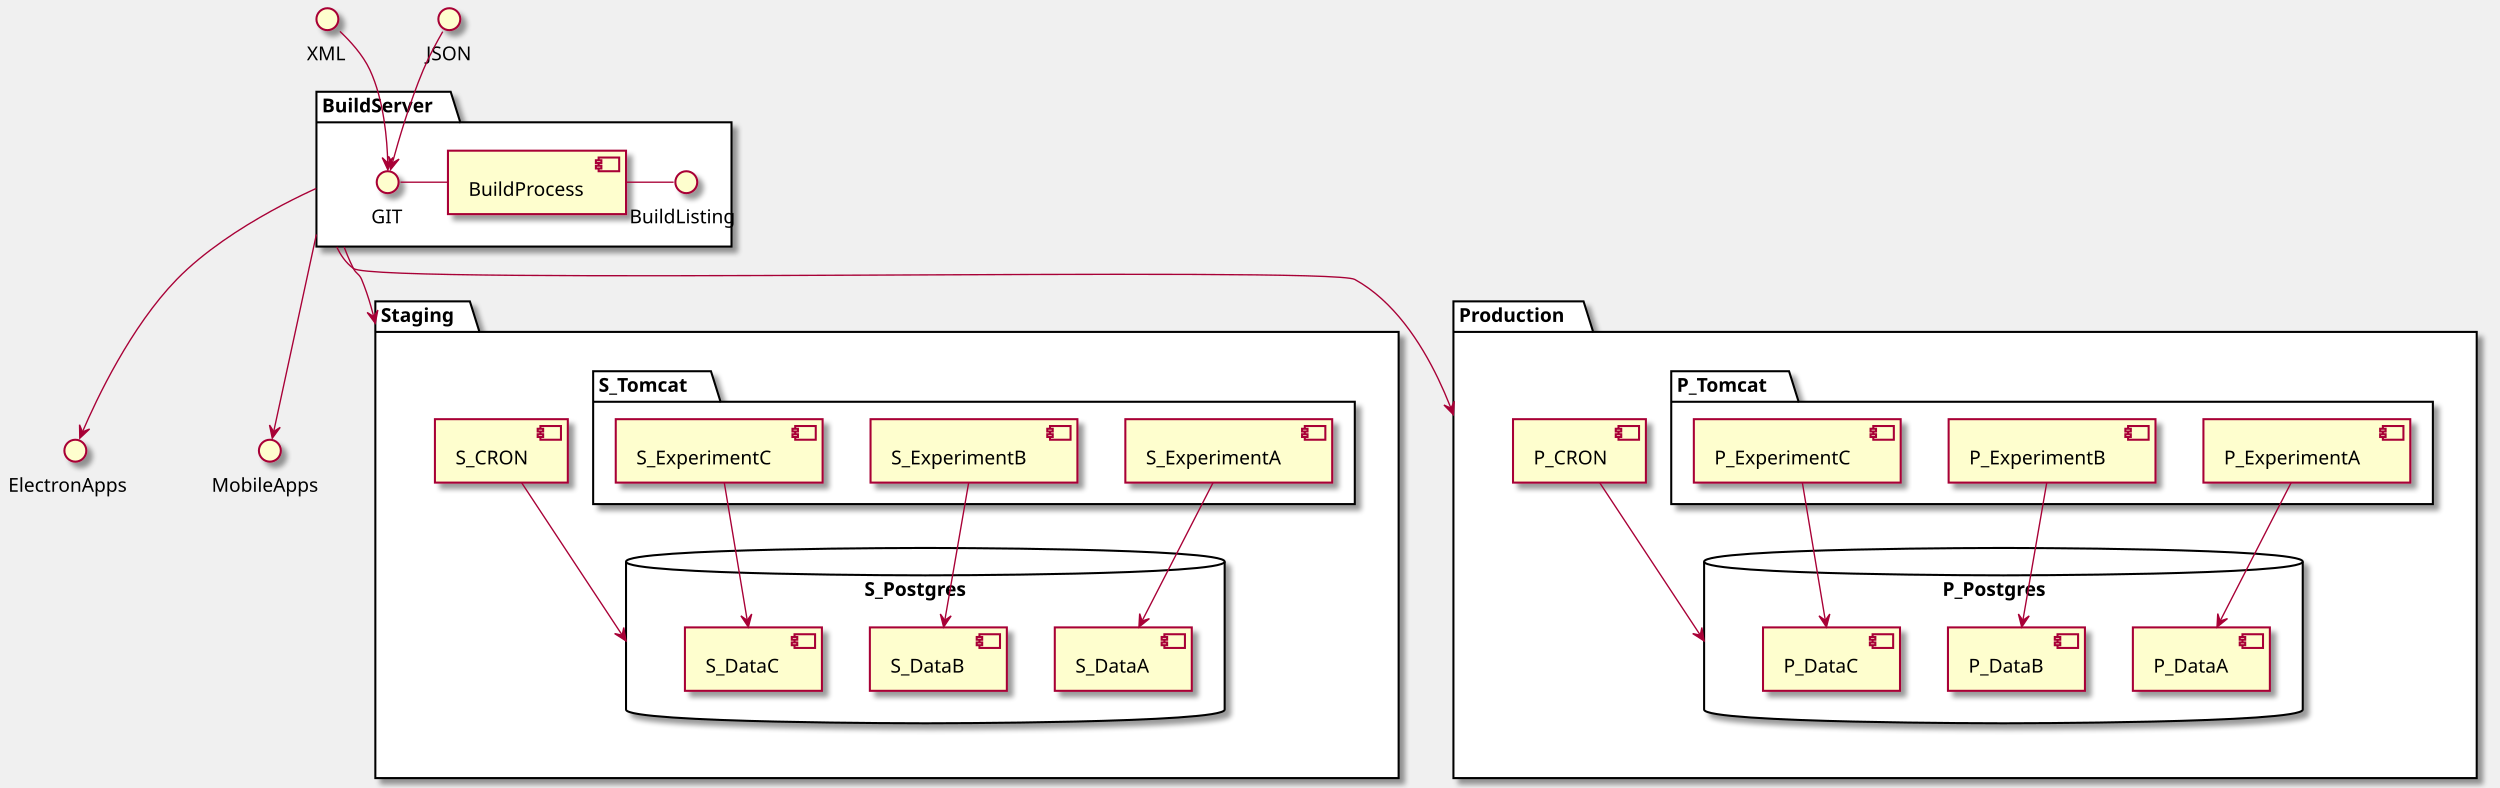
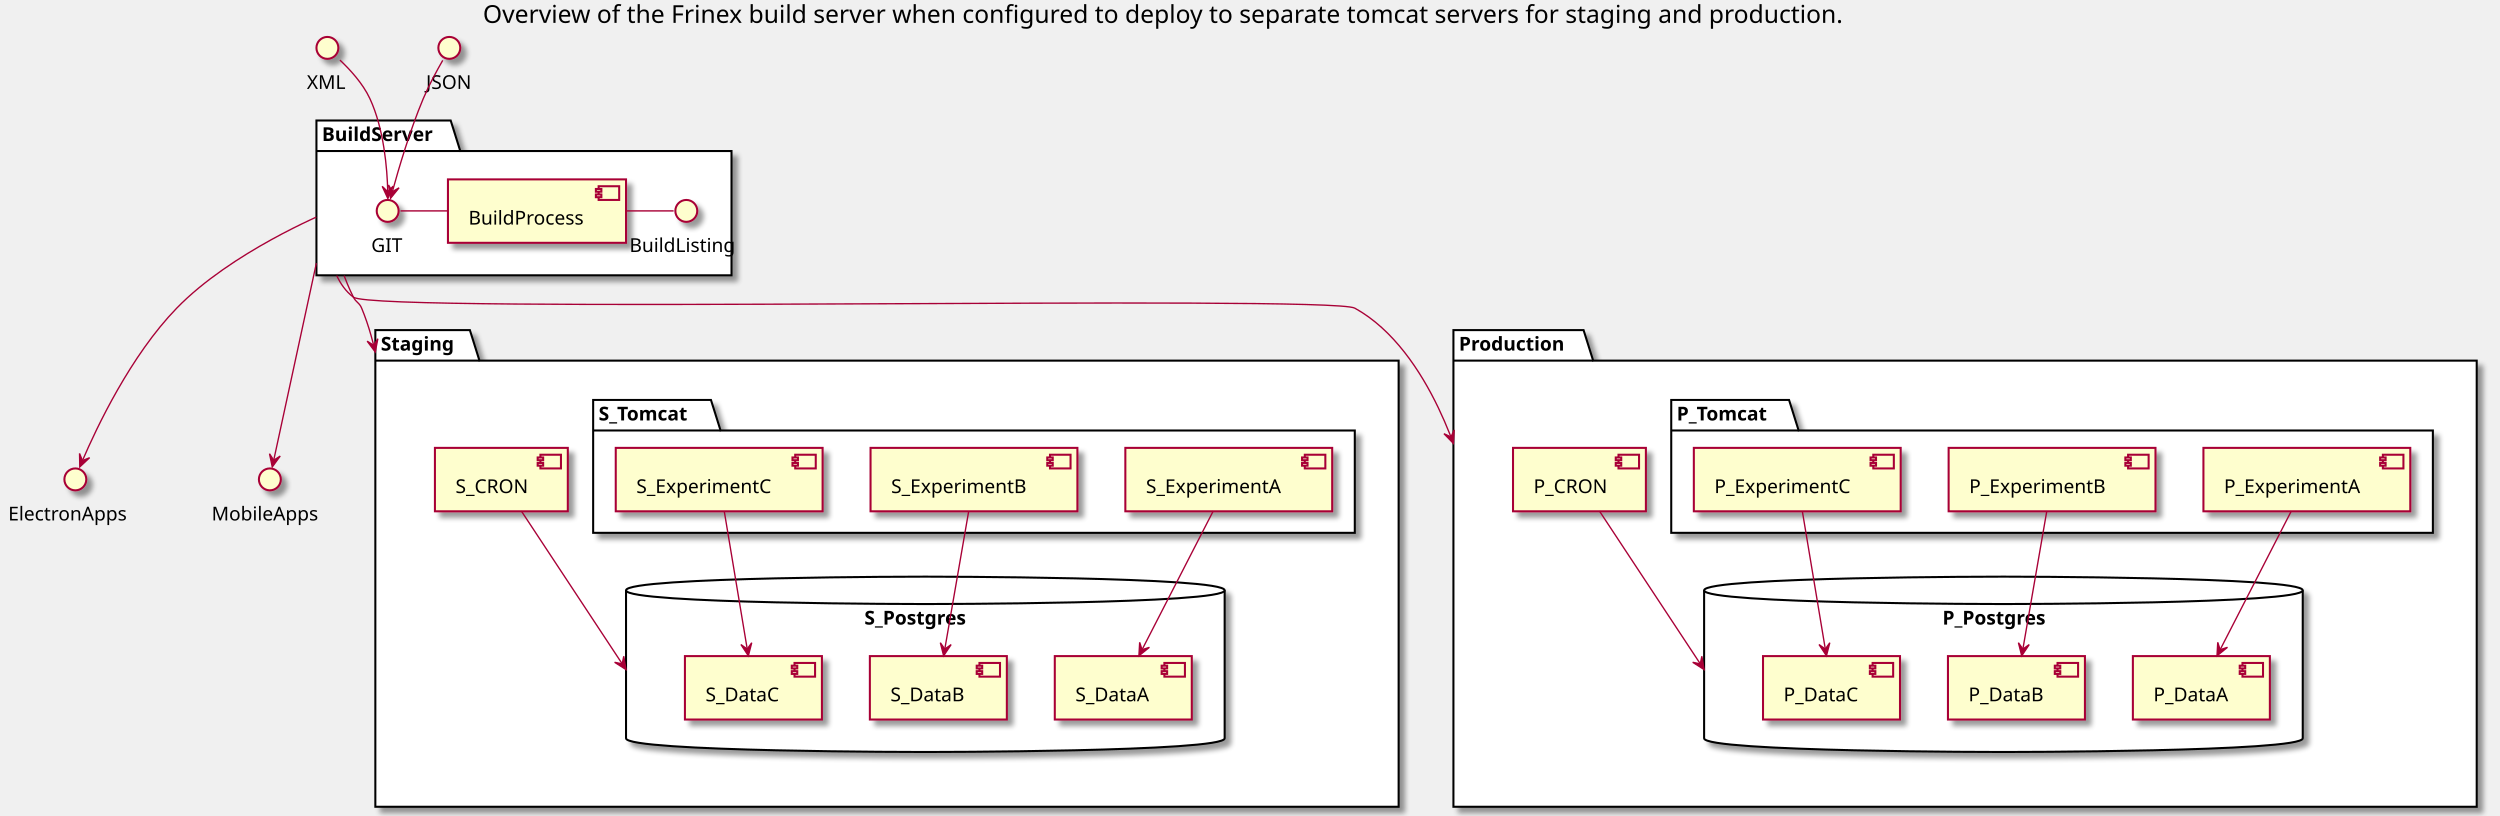
- <svg xmlns="http://www.w3.org/2000/svg" contentScriptType="application/ecmascript" contentStyleType="text/css" height="575px" preserveAspectRatio="none" style="width:1825px;height:575px;background:#FFFFFF;" version="1.1" viewBox="0 0 1825 575" width="1825px" zoomAndPan="magnify">
+ <svg xmlns="http://www.w3.org/2000/svg" contentScriptType="application/ecmascript" contentStyleType="text/css" height="595px" preserveAspectRatio="none" style="width:1825px;height:595px;background:#FFFFFF;" version="1.1" viewBox="0 0 1825 595" width="1825px" zoomAndPan="magnify">
  <defs>
-     <filter height="300%" id="f16t4vysoa2ytg" width="300%" x="-1" y="-1">
+     <filter height="300%" id="f1etr27y05gc26" width="300%" x="-1" y="-1">
      <feGaussianBlur result="blurOut" stdDeviation="2.0" />
      <feColorMatrix in="blurOut" result="blurOut2" type="matrix" values="0 0 0 0 0 0 0 0 0 0 0 0 0 0 0 0 0 0 .4 0" />
      <feOffset dx="4.0" dy="4.0" in="blurOut2" result="blurOut3" />
      <feBlend in="SourceGraphic" in2="blurOut3" mode="normal" />
    </filter>
  </defs>
  <g>
-     <polygon fill="#FFFFFF" filter="url(#f16t4vysoa2ytg)" points="231,67,329,67,336,89.297,534,89.297,534,180,231,180,231,67" style="stroke:#000000;stroke-width:1.5;" />
-     <line style="stroke:#000000;stroke-width:1.5;" x1="231" x2="336" y1="89.297" y2="89.297" />
-     <text fill="#000000" font-family="sans-serif" font-size="14" font-weight="bold" lengthAdjust="spacing" textLength="92" x="235" y="81.995">BuildServer</text>
-     <polygon fill="#FFFFFF" filter="url(#f16t4vysoa2ytg)" points="274,220,343,220,350,242.297,1021,242.297,1021,568,274,568,274,220" style="stroke:#000000;stroke-width:1.5;" />
-     <line style="stroke:#000000;stroke-width:1.5;" x1="274" x2="350" y1="242.297" y2="242.297" />
-     <text fill="#000000" font-family="sans-serif" font-size="14" font-weight="bold" lengthAdjust="spacing" textLength="63" x="278" y="234.995">Staging</text>
-     <path d="M457,410 C457,400 675.5,400 675.5,400 C675.5,400 894,400 894,410 L894,518 C894,528 675.5,528 675.5,528 C675.5,528 457,528 457,518 L457,410 " fill="#FFFFFF" filter="url(#f16t4vysoa2ytg)" style="stroke:#000000;stroke-width:1.5;" />
-     <path d="M457,410 C457,420 675.5,420 675.5,420 C675.5,420 894,420 894,410 " fill="none" style="stroke:#000000;stroke-width:1.5;" />
-     <text fill="#000000" font-family="sans-serif" font-size="14" font-weight="bold" lengthAdjust="spacing" textLength="89" x="631" y="434.995">S_Postgres</text>
-     <polygon fill="#FFFFFF" filter="url(#f16t4vysoa2ytg)" points="433,271,519,271,526,293.297,989,293.297,989,368,433,368,433,271" style="stroke:#000000;stroke-width:1.5;" />
-     <line style="stroke:#000000;stroke-width:1.5;" x1="433" x2="526" y1="293.297" y2="293.297" />
-     <text fill="#000000" font-family="sans-serif" font-size="14" font-weight="bold" lengthAdjust="spacing" textLength="80" x="437" y="285.995">S_Tomcat</text>
-     <polygon fill="#FFFFFF" filter="url(#f16t4vysoa2ytg)" points="1061,220,1156,220,1163,242.297,1808,242.297,1808,568,1061,568,1061,220" style="stroke:#000000;stroke-width:1.5;" />
-     <line style="stroke:#000000;stroke-width:1.5;" x1="1061" x2="1163" y1="242.297" y2="242.297" />
-     <text fill="#000000" font-family="sans-serif" font-size="14" font-weight="bold" lengthAdjust="spacing" textLength="89" x="1065" y="234.995">Production</text>
-     <path d="M1244,410 C1244,400 1462.5,400 1462.5,400 C1462.5,400 1681,400 1681,410 L1681,518 C1681,528 1462.5,528 1462.5,528 C1462.5,528 1244,528 1244,518 L1244,410 " fill="#FFFFFF" filter="url(#f16t4vysoa2ytg)" style="stroke:#000000;stroke-width:1.5;" />
-     <path d="M1244,410 C1244,420 1462.5,420 1462.5,420 C1462.5,420 1681,420 1681,410 " fill="none" style="stroke:#000000;stroke-width:1.5;" />
-     <text fill="#000000" font-family="sans-serif" font-size="14" font-weight="bold" lengthAdjust="spacing" textLength="89" x="1418" y="434.995">P_Postgres</text>
-     <polygon fill="#FFFFFF" filter="url(#f16t4vysoa2ytg)" points="1220,271,1306,271,1313,293.297,1776,293.297,1776,368,1220,368,1220,271" style="stroke:#000000;stroke-width:1.5;" />
-     <line style="stroke:#000000;stroke-width:1.5;" x1="1220" x2="1313" y1="293.297" y2="293.297" />
-     <text fill="#000000" font-family="sans-serif" font-size="14" font-weight="bold" lengthAdjust="spacing" textLength="80" x="1224" y="285.995">P_Tomcat</text>
-     <ellipse cx="283" cy="133" fill="#FEFECE" filter="url(#f16t4vysoa2ytg)" rx="8" ry="8" style="stroke:#A80036;stroke-width:1.5;" />
-     <text fill="#000000" font-family="sans-serif" font-size="14" lengthAdjust="spacing" textLength="24" x="271" y="162.995">GIT</text>
-     <rect fill="#FEFECE" filter="url(#f16t4vysoa2ytg)" height="46.297" style="stroke:#A80036;stroke-width:1.5;" width="130" x="327" y="110" />
-     <rect fill="#FEFECE" height="10" style="stroke:#A80036;stroke-width:1.5;" width="15" x="437" y="115" />
-     <rect fill="#FEFECE" height="2" style="stroke:#A80036;stroke-width:1.5;" width="4" x="435" y="117" />
-     <rect fill="#FEFECE" height="2" style="stroke:#A80036;stroke-width:1.5;" width="4" x="435" y="121" />
-     <text fill="#000000" font-family="sans-serif" font-size="14" lengthAdjust="spacing" textLength="90" x="342" y="142.995">BuildProcess</text>
-     <ellipse cx="501" cy="133" fill="#FEFECE" filter="url(#f16t4vysoa2ytg)" rx="8" ry="8" style="stroke:#A80036;stroke-width:1.5;" />
-     <text fill="#000000" font-family="sans-serif" font-size="14" lengthAdjust="spacing" textLength="83" x="459.5" y="162.995">BuildListing</text>
-     <rect fill="#FEFECE" filter="url(#f16t4vysoa2ytg)" height="46.297" style="stroke:#A80036;stroke-width:1.5;" width="97" x="317.5" y="306" />
-     <rect fill="#FEFECE" height="10" style="stroke:#A80036;stroke-width:1.5;" width="15" x="394.5" y="311" />
-     <rect fill="#FEFECE" height="2" style="stroke:#A80036;stroke-width:1.5;" width="4" x="392.5" y="313" />
-     <rect fill="#FEFECE" height="2" style="stroke:#A80036;stroke-width:1.5;" width="4" x="392.5" y="317" />
-     <text fill="#000000" font-family="sans-serif" font-size="14" lengthAdjust="spacing" textLength="57" x="332.5" y="338.995">S_CRON</text>
-     <rect fill="#FEFECE" filter="url(#f16t4vysoa2ytg)" height="46.297" style="stroke:#A80036;stroke-width:1.5;" width="100" x="770" y="458" />
-     <rect fill="#FEFECE" height="10" style="stroke:#A80036;stroke-width:1.5;" width="15" x="850" y="463" />
-     <rect fill="#FEFECE" height="2" style="stroke:#A80036;stroke-width:1.5;" width="4" x="848" y="465" />
-     <rect fill="#FEFECE" height="2" style="stroke:#A80036;stroke-width:1.5;" width="4" x="848" y="469" />
-     <text fill="#000000" font-family="sans-serif" font-size="14" lengthAdjust="spacing" textLength="60" x="785" y="490.995">S_DataA</text>
-     <rect fill="#FEFECE" filter="url(#f16t4vysoa2ytg)" height="46.297" style="stroke:#A80036;stroke-width:1.5;" width="100" x="635" y="458" />
-     <rect fill="#FEFECE" height="10" style="stroke:#A80036;stroke-width:1.5;" width="15" x="715" y="463" />
-     <rect fill="#FEFECE" height="2" style="stroke:#A80036;stroke-width:1.5;" width="4" x="713" y="465" />
-     <rect fill="#FEFECE" height="2" style="stroke:#A80036;stroke-width:1.5;" width="4" x="713" y="469" />
-     <text fill="#000000" font-family="sans-serif" font-size="14" lengthAdjust="spacing" textLength="60" x="650" y="490.995">S_DataB</text>
-     <rect fill="#FEFECE" filter="url(#f16t4vysoa2ytg)" height="46.297" style="stroke:#A80036;stroke-width:1.5;" width="100" x="500" y="458" />
-     <rect fill="#FEFECE" height="10" style="stroke:#A80036;stroke-width:1.5;" width="15" x="580" y="463" />
-     <rect fill="#FEFECE" height="2" style="stroke:#A80036;stroke-width:1.5;" width="4" x="578" y="465" />
-     <rect fill="#FEFECE" height="2" style="stroke:#A80036;stroke-width:1.5;" width="4" x="578" y="469" />
-     <text fill="#000000" font-family="sans-serif" font-size="14" lengthAdjust="spacing" textLength="60" x="515" y="490.995">S_DataC</text>
-     <rect fill="#FEFECE" filter="url(#f16t4vysoa2ytg)" height="46.297" style="stroke:#A80036;stroke-width:1.5;" width="151" x="821.5" y="306" />
-     <rect fill="#FEFECE" height="10" style="stroke:#A80036;stroke-width:1.5;" width="15" x="952.5" y="311" />
-     <rect fill="#FEFECE" height="2" style="stroke:#A80036;stroke-width:1.5;" width="4" x="950.5" y="313" />
-     <rect fill="#FEFECE" height="2" style="stroke:#A80036;stroke-width:1.5;" width="4" x="950.5" y="317" />
-     <text fill="#000000" font-family="sans-serif" font-size="14" lengthAdjust="spacing" textLength="111" x="836.5" y="338.995">S_ExperimentA</text>
-     <rect fill="#FEFECE" filter="url(#f16t4vysoa2ytg)" height="46.297" style="stroke:#A80036;stroke-width:1.5;" width="151" x="635.5" y="306" />
-     <rect fill="#FEFECE" height="10" style="stroke:#A80036;stroke-width:1.5;" width="15" x="766.5" y="311" />
-     <rect fill="#FEFECE" height="2" style="stroke:#A80036;stroke-width:1.5;" width="4" x="764.5" y="313" />
-     <rect fill="#FEFECE" height="2" style="stroke:#A80036;stroke-width:1.5;" width="4" x="764.5" y="317" />
-     <text fill="#000000" font-family="sans-serif" font-size="14" lengthAdjust="spacing" textLength="111" x="650.5" y="338.995">S_ExperimentB</text>
-     <rect fill="#FEFECE" filter="url(#f16t4vysoa2ytg)" height="46.297" style="stroke:#A80036;stroke-width:1.5;" width="151" x="449.5" y="306" />
-     <rect fill="#FEFECE" height="10" style="stroke:#A80036;stroke-width:1.5;" width="15" x="580.5" y="311" />
-     <rect fill="#FEFECE" height="2" style="stroke:#A80036;stroke-width:1.5;" width="4" x="578.5" y="313" />
-     <rect fill="#FEFECE" height="2" style="stroke:#A80036;stroke-width:1.5;" width="4" x="578.5" y="317" />
-     <text fill="#000000" font-family="sans-serif" font-size="14" lengthAdjust="spacing" textLength="111" x="464.5" y="338.995">S_ExperimentC</text>
-     <rect fill="#FEFECE" filter="url(#f16t4vysoa2ytg)" height="46.297" style="stroke:#A80036;stroke-width:1.5;" width="97" x="1104.5" y="306" />
-     <rect fill="#FEFECE" height="10" style="stroke:#A80036;stroke-width:1.5;" width="15" x="1181.5" y="311" />
-     <rect fill="#FEFECE" height="2" style="stroke:#A80036;stroke-width:1.5;" width="4" x="1179.5" y="313" />
-     <rect fill="#FEFECE" height="2" style="stroke:#A80036;stroke-width:1.5;" width="4" x="1179.5" y="317" />
-     <text fill="#000000" font-family="sans-serif" font-size="14" lengthAdjust="spacing" textLength="57" x="1119.5" y="338.995">P_CRON</text>
-     <rect fill="#FEFECE" filter="url(#f16t4vysoa2ytg)" height="46.297" style="stroke:#A80036;stroke-width:1.5;" width="100" x="1557" y="458" />
-     <rect fill="#FEFECE" height="10" style="stroke:#A80036;stroke-width:1.5;" width="15" x="1637" y="463" />
-     <rect fill="#FEFECE" height="2" style="stroke:#A80036;stroke-width:1.5;" width="4" x="1635" y="465" />
-     <rect fill="#FEFECE" height="2" style="stroke:#A80036;stroke-width:1.5;" width="4" x="1635" y="469" />
-     <text fill="#000000" font-family="sans-serif" font-size="14" lengthAdjust="spacing" textLength="60" x="1572" y="490.995">P_DataA</text>
-     <rect fill="#FEFECE" filter="url(#f16t4vysoa2ytg)" height="46.297" style="stroke:#A80036;stroke-width:1.5;" width="100" x="1422" y="458" />
-     <rect fill="#FEFECE" height="10" style="stroke:#A80036;stroke-width:1.5;" width="15" x="1502" y="463" />
-     <rect fill="#FEFECE" height="2" style="stroke:#A80036;stroke-width:1.5;" width="4" x="1500" y="465" />
-     <rect fill="#FEFECE" height="2" style="stroke:#A80036;stroke-width:1.5;" width="4" x="1500" y="469" />
-     <text fill="#000000" font-family="sans-serif" font-size="14" lengthAdjust="spacing" textLength="60" x="1437" y="490.995">P_DataB</text>
-     <rect fill="#FEFECE" filter="url(#f16t4vysoa2ytg)" height="46.297" style="stroke:#A80036;stroke-width:1.5;" width="100" x="1287" y="458" />
-     <rect fill="#FEFECE" height="10" style="stroke:#A80036;stroke-width:1.5;" width="15" x="1367" y="463" />
-     <rect fill="#FEFECE" height="2" style="stroke:#A80036;stroke-width:1.5;" width="4" x="1365" y="465" />
-     <rect fill="#FEFECE" height="2" style="stroke:#A80036;stroke-width:1.5;" width="4" x="1365" y="469" />
-     <text fill="#000000" font-family="sans-serif" font-size="14" lengthAdjust="spacing" textLength="60" x="1302" y="490.995">P_DataC</text>
-     <rect fill="#FEFECE" filter="url(#f16t4vysoa2ytg)" height="46.297" style="stroke:#A80036;stroke-width:1.5;" width="151" x="1608.5" y="306" />
-     <rect fill="#FEFECE" height="10" style="stroke:#A80036;stroke-width:1.5;" width="15" x="1739.5" y="311" />
-     <rect fill="#FEFECE" height="2" style="stroke:#A80036;stroke-width:1.5;" width="4" x="1737.5" y="313" />
-     <rect fill="#FEFECE" height="2" style="stroke:#A80036;stroke-width:1.5;" width="4" x="1737.5" y="317" />
-     <text fill="#000000" font-family="sans-serif" font-size="14" lengthAdjust="spacing" textLength="111" x="1623.5" y="338.995">P_ExperimentA</text>
-     <rect fill="#FEFECE" filter="url(#f16t4vysoa2ytg)" height="46.297" style="stroke:#A80036;stroke-width:1.5;" width="151" x="1422.5" y="306" />
-     <rect fill="#FEFECE" height="10" style="stroke:#A80036;stroke-width:1.5;" width="15" x="1553.5" y="311" />
-     <rect fill="#FEFECE" height="2" style="stroke:#A80036;stroke-width:1.5;" width="4" x="1551.5" y="313" />
-     <rect fill="#FEFECE" height="2" style="stroke:#A80036;stroke-width:1.5;" width="4" x="1551.5" y="317" />
-     <text fill="#000000" font-family="sans-serif" font-size="14" lengthAdjust="spacing" textLength="111" x="1437.5" y="338.995">P_ExperimentB</text>
-     <rect fill="#FEFECE" filter="url(#f16t4vysoa2ytg)" height="46.297" style="stroke:#A80036;stroke-width:1.5;" width="151" x="1236.5" y="306" />
-     <rect fill="#FEFECE" height="10" style="stroke:#A80036;stroke-width:1.5;" width="15" x="1367.5" y="311" />
-     <rect fill="#FEFECE" height="2" style="stroke:#A80036;stroke-width:1.5;" width="4" x="1365.5" y="313" />
-     <rect fill="#FEFECE" height="2" style="stroke:#A80036;stroke-width:1.5;" width="4" x="1365.5" y="317" />
-     <text fill="#000000" font-family="sans-serif" font-size="14" lengthAdjust="spacing" textLength="111" x="1251.5" y="338.995">P_ExperimentC</text>
-     <ellipse cx="239" cy="14" fill="#FEFECE" filter="url(#f16t4vysoa2ytg)" rx="8" ry="8" style="stroke:#A80036;stroke-width:1.5;" />
-     <text fill="#000000" font-family="sans-serif" font-size="14" lengthAdjust="spacing" textLength="30" x="224" y="43.995">XML</text>
-     <ellipse cx="328" cy="14" fill="#FEFECE" filter="url(#f16t4vysoa2ytg)" rx="8" ry="8" style="stroke:#A80036;stroke-width:1.5;" />
-     <text fill="#000000" font-family="sans-serif" font-size="14" lengthAdjust="spacing" textLength="34" x="311" y="43.995">JSON</text>
-     <ellipse cx="55" cy="329" fill="#FEFECE" filter="url(#f16t4vysoa2ytg)" rx="8" ry="8" style="stroke:#A80036;stroke-width:1.5;" />
-     <text fill="#000000" font-family="sans-serif" font-size="14" lengthAdjust="spacing" textLength="98" x="6" y="358.995">ElectronApps</text>
-     <ellipse cx="197" cy="329" fill="#FEFECE" filter="url(#f16t4vysoa2ytg)" rx="8" ry="8" style="stroke:#A80036;stroke-width:1.5;" />
-     <text fill="#000000" font-family="sans-serif" font-size="14" lengthAdjust="spacing" textLength="85" x="154.5" y="358.995">MobileApps</text>
-     <path d="M292.367,133 C303.783,133 315.2,133 326.616,133 " fill="none" id="GIT-BuildProcess" style="stroke:#A80036;stroke-width:1.0;" />
-     <path d="M457.145,133 C468.679,133 480.214,133 491.749,133 " fill="none" id="BuildProcess-BuildListing" style="stroke:#A80036;stroke-width:1.0;" />
-     <path d="M248.15,22.905 C255.298,29.628 264.856,39.93 270,51 C280.354,73.28 282.657,102.312 283.058,118.88 " fill="none" id="XML-to-GIT" style="stroke:#A80036;stroke-width:1.0;" />
-     <polygon fill="#A80036" points="283.13,123.993,287.001,114.937,283.059,118.993,279.002,115.051,283.13,123.993" style="stroke:#A80036;stroke-width:1.0;" />
-     <path d="M323.202,23.094 C319.082,30.263 313.164,41.098 309,51 C299.226,74.24 290.926,102.502 286.481,118.755 " fill="none" id="JSON-to-GIT" style="stroke:#A80036;stroke-width:1.0;" />
-     <polygon fill="#A80036" points="285.124,123.782,291.331,116.135,286.427,118.955,283.607,114.051,285.124,123.782" style="stroke:#A80036;stroke-width:1.0;" />
-     <path d="M885.638,352.133 C871.82,379.053 848.51,424.461 833.708,453.296 " fill="none" id="S_ExperimentA-to-S_DataA" style="stroke:#A80036;stroke-width:1.0;" />
-     <polygon fill="#A80036" points="831.408,457.776,839.076,451.595,833.691,453.327,831.958,447.942,831.408,457.776" style="stroke:#A80036;stroke-width:1.0;" />
-     <path d="M707.164,352.133 C702.536,378.831 694.756,423.715 689.753,452.581 " fill="none" id="S_ExperimentB-to-S_DataB" style="stroke:#A80036;stroke-width:1.0;" />
-     <polygon fill="#A80036" points="688.852,457.776,694.331,449.592,689.706,452.849,686.449,448.225,688.852,457.776" style="stroke:#A80036;stroke-width:1.0;" />
-     <path d="M528.689,352.133 C533.139,378.831 540.619,423.715 545.43,452.581 " fill="none" id="S_ExperimentC-to-S_DataC" style="stroke:#A80036;stroke-width:1.0;" />
-     <polygon fill="#A80036" points="546.296,457.776,548.76,448.24,545.473,452.844,540.869,449.557,546.296,457.776" style="stroke:#A80036;stroke-width:1.0;" />
-     <path d="M380.608,352.133 C394.162,372.67 414.817,403.966 432.301,430.456 C441.042,443.7 448.991,455.743 454.862,464.639 C455.596,465.751 456.297,466.814 456.964,467.824 " fill="none" id="S_CRON-to-S_Postgres" style="stroke:#A80036;stroke-width:1.0;" />
-     <polygon fill="#A80036" points="456.964,467.824,455.344,458.109,454.209,463.651,448.668,462.515,456.964,467.824" style="stroke:#A80036;stroke-width:1.0;" />
-     <path d="M1672.64,352.133 C1658.82,379.053 1635.51,424.461 1620.71,453.296 " fill="none" id="P_ExperimentA-to-P_DataA" style="stroke:#A80036;stroke-width:1.0;" />
-     <polygon fill="#A80036" points="1618.41,457.776,1626.073,451.589,1620.689,453.326,1618.953,447.942,1618.41,457.776" style="stroke:#A80036;stroke-width:1.0;" />
-     <path d="M1494.16,352.133 C1489.54,378.831 1481.76,423.715 1476.75,452.581 " fill="none" id="P_ExperimentB-to-P_DataB" style="stroke:#A80036;stroke-width:1.0;" />
-     <polygon fill="#A80036" points="1475.85,457.776,1481.328,449.591,1476.704,452.849,1473.446,448.225,1475.85,457.776" style="stroke:#A80036;stroke-width:1.0;" />
-     <path d="M1315.69,352.133 C1320.14,378.831 1327.62,423.715 1332.43,452.581 " fill="none" id="P_ExperimentC-to-P_DataC" style="stroke:#A80036;stroke-width:1.0;" />
-     <polygon fill="#A80036" points="1333.3,457.776,1335.763,448.24,1332.477,452.844,1327.872,449.558,1333.3,457.776" style="stroke:#A80036;stroke-width:1.0;" />
-     <path d="M1167.61,352.133 C1181.165,372.67 1201.82,403.966 1219.303,430.456 C1228.044,443.7 1235.992,455.743 1241.863,464.639 C1242.597,465.751 1243.298,466.814 1243.965,467.824 " fill="none" id="P_CRON-to-P_Postgres" style="stroke:#A80036;stroke-width:1.0;" />
-     <polygon fill="#A80036" points="1243.965,467.824,1242.345,458.109,1241.21,463.651,1235.668,462.515,1243.965,467.824" style="stroke:#A80036;stroke-width:1.0;" />
-     <path d="M230.862,137.55 C230.673,137.636 230.48,137.723 230.284,137.812 C229.893,137.989 229.491,138.173 229.077,138.363 C228.25,138.742 227.379,139.144 226.467,139.57 C219.165,142.975 209.215,147.86 198.088,153.996 C175.834,166.268 148.876,183.545 129,204 C95.4,238.578 70.52,291.185 60.221,315.218 " fill="none" id="BuildServer-to-ElectronApps" style="stroke:#A80036;stroke-width:1.0;" />
-     <polygon fill="#A80036" points="58.247,319.896,65.432,313.16,60.191,315.289,58.062,310.049,58.247,319.896" style="stroke:#A80036;stroke-width:1.0;" />
-     <path d="M230.955,171.159 C230.846,171.664 230.736,172.173 230.625,172.685 C230.403,173.709 230.179,174.747 229.951,175.797 C229.496,177.899 229.03,180.052 228.554,182.25 C226.65,191.044 224.59,200.56 222.466,210.371 C213.97,249.616 204.451,293.584 199.827,314.943 " fill="none" id="BuildServer-to-MobileApps" style="stroke:#A80036;stroke-width:1.0;" />
-     <polygon fill="#A80036" points="198.751,319.911,204.566,311.962,199.81,315.024,196.747,310.268,198.751,319.911" style="stroke:#A80036;stroke-width:1.0;" />
-     <path d="M251.224,180.277 C251.264,180.383 251.303,180.489 251.342,180.595 C251.421,180.807 251.5,181.019 251.58,181.231 C252.216,182.926 252.878,184.614 253.566,186.284 C254.941,189.623 256.418,192.889 258,196 C260.015,199.962 262.295,199.896 264,204 C266.629,210.328 268.884,216.976 270.817,223.769 C271.783,227.166 272.669,230.599 273.481,234.047 C273.582,234.478 273.683,234.909 273.782,235.34 C273.831,235.556 273.881,235.772 273.93,235.988 " fill="none" id="BuildServer-to-Staging" style="stroke:#A80036;stroke-width:1.0;" />
-     <polygon fill="#A80036" points="273.93,235.988,275.837,226.325,272.822,231.112,268.035,228.097,273.93,235.988" style="stroke:#A80036;stroke-width:1.0;" />
-     <path d="M245.837,180.245 C245.928,180.443 246.021,180.641 246.114,180.838 C246.301,181.232 246.493,181.623 246.689,182.011 C247.082,182.788 247.493,183.554 247.925,184.307 C248.787,185.812 249.728,187.264 250.755,188.648 C252.809,191.416 255.205,193.91 258,196 C274.261,208.163 971.222,194.186 989,204 C1017.26,219.6 1037.082,249.882 1049.926,276.615 C1053.137,283.299 1055.912,289.76 1058.273,295.715 C1058.864,297.203 1059.428,298.66 1059.967,300.081 C1060.237,300.791 1060.5,301.493 1060.757,302.185 C1060.821,302.358 1060.885,302.53 1060.948,302.702 " fill="none" id="BuildServer-to-Production" style="stroke:#A80036;stroke-width:1.0;" />
-     <polygon fill="#A80036" points="1060.948,302.702,1061.583,292.873,1059.216,298.011,1054.078,295.644,1060.948,302.702" style="stroke:#A80036;stroke-width:1.0;" />
+     <text fill="#000000" font-family="sans-serif" font-size="18" lengthAdjust="spacing" textLength="1107" x="352.5" y="16.708">Overview of the Frinex build server when configured to deploy to separate tomcat servers for staging and production.</text>
+     <polygon fill="#FFFFFF" filter="url(#f1etr27y05gc26)" points="231,87.953,329,87.953,336,110.25,534,110.25,534,200.953,231,200.953,231,87.953" style="stroke:#000000;stroke-width:1.5;" />
+     <line style="stroke:#000000;stroke-width:1.5;" x1="231" x2="336" y1="110.25" y2="110.25" />
+     <text fill="#000000" font-family="sans-serif" font-size="14" font-weight="bold" lengthAdjust="spacing" textLength="92" x="235" y="102.948">BuildServer</text>
+     <polygon fill="#FFFFFF" filter="url(#f1etr27y05gc26)" points="274,240.953,343,240.953,350,263.25,1021,263.25,1021,588.953,274,588.953,274,240.953" style="stroke:#000000;stroke-width:1.5;" />
+     <line style="stroke:#000000;stroke-width:1.5;" x1="274" x2="350" y1="263.25" y2="263.25" />
+     <text fill="#000000" font-family="sans-serif" font-size="14" font-weight="bold" lengthAdjust="spacing" textLength="63" x="278" y="255.948">Staging</text>
+     <path d="M457,430.953 C457,420.953 675.5,420.953 675.5,420.953 C675.5,420.953 894,420.953 894,430.953 L894,538.953 C894,548.953 675.5,548.953 675.5,548.953 C675.5,548.953 457,548.953 457,538.953 L457,430.953 " fill="#FFFFFF" filter="url(#f1etr27y05gc26)" style="stroke:#000000;stroke-width:1.5;" />
+     <path d="M457,430.953 C457,440.953 675.5,440.953 675.5,440.953 C675.5,440.953 894,440.953 894,430.953 " fill="none" style="stroke:#000000;stroke-width:1.5;" />
+     <text fill="#000000" font-family="sans-serif" font-size="14" font-weight="bold" lengthAdjust="spacing" textLength="89" x="631" y="455.948">S_Postgres</text>
+     <polygon fill="#FFFFFF" filter="url(#f1etr27y05gc26)" points="433,291.953,519,291.953,526,314.25,989,314.25,989,388.953,433,388.953,433,291.953" style="stroke:#000000;stroke-width:1.5;" />
+     <line style="stroke:#000000;stroke-width:1.5;" x1="433" x2="526" y1="314.25" y2="314.25" />
+     <text fill="#000000" font-family="sans-serif" font-size="14" font-weight="bold" lengthAdjust="spacing" textLength="80" x="437" y="306.948">S_Tomcat</text>
+     <polygon fill="#FFFFFF" filter="url(#f1etr27y05gc26)" points="1061,240.953,1156,240.953,1163,263.25,1808,263.25,1808,588.953,1061,588.953,1061,240.953" style="stroke:#000000;stroke-width:1.5;" />
+     <line style="stroke:#000000;stroke-width:1.5;" x1="1061" x2="1163" y1="263.25" y2="263.25" />
+     <text fill="#000000" font-family="sans-serif" font-size="14" font-weight="bold" lengthAdjust="spacing" textLength="89" x="1065" y="255.948">Production</text>
+     <path d="M1244,430.953 C1244,420.953 1462.5,420.953 1462.5,420.953 C1462.5,420.953 1681,420.953 1681,430.953 L1681,538.953 C1681,548.953 1462.5,548.953 1462.5,548.953 C1462.5,548.953 1244,548.953 1244,538.953 L1244,430.953 " fill="#FFFFFF" filter="url(#f1etr27y05gc26)" style="stroke:#000000;stroke-width:1.5;" />
+     <path d="M1244,430.953 C1244,440.953 1462.5,440.953 1462.5,440.953 C1462.5,440.953 1681,440.953 1681,430.953 " fill="none" style="stroke:#000000;stroke-width:1.5;" />
+     <text fill="#000000" font-family="sans-serif" font-size="14" font-weight="bold" lengthAdjust="spacing" textLength="89" x="1418" y="455.948">P_Postgres</text>
+     <polygon fill="#FFFFFF" filter="url(#f1etr27y05gc26)" points="1220,291.953,1306,291.953,1313,314.25,1776,314.25,1776,388.953,1220,388.953,1220,291.953" style="stroke:#000000;stroke-width:1.5;" />
+     <line style="stroke:#000000;stroke-width:1.5;" x1="1220" x2="1313" y1="314.25" y2="314.25" />
+     <text fill="#000000" font-family="sans-serif" font-size="14" font-weight="bold" lengthAdjust="spacing" textLength="80" x="1224" y="306.948">P_Tomcat</text>
+     <ellipse cx="283" cy="153.953" fill="#FEFECE" filter="url(#f1etr27y05gc26)" rx="8" ry="8" style="stroke:#A80036;stroke-width:1.5;" />
+     <text fill="#000000" font-family="sans-serif" font-size="14" lengthAdjust="spacing" textLength="24" x="271" y="183.948">GIT</text>
+     <rect fill="#FEFECE" filter="url(#f1etr27y05gc26)" height="46.297" style="stroke:#A80036;stroke-width:1.5;" width="130" x="327" y="130.953" />
+     <rect fill="#FEFECE" height="10" style="stroke:#A80036;stroke-width:1.5;" width="15" x="437" y="135.953" />
+     <rect fill="#FEFECE" height="2" style="stroke:#A80036;stroke-width:1.5;" width="4" x="435" y="137.953" />
+     <rect fill="#FEFECE" height="2" style="stroke:#A80036;stroke-width:1.5;" width="4" x="435" y="141.953" />
+     <text fill="#000000" font-family="sans-serif" font-size="14" lengthAdjust="spacing" textLength="90" x="342" y="163.948">BuildProcess</text>
+     <ellipse cx="501" cy="153.953" fill="#FEFECE" filter="url(#f1etr27y05gc26)" rx="8" ry="8" style="stroke:#A80036;stroke-width:1.5;" />
+     <text fill="#000000" font-family="sans-serif" font-size="14" lengthAdjust="spacing" textLength="83" x="459.5" y="183.948">BuildListing</text>
+     <rect fill="#FEFECE" filter="url(#f1etr27y05gc26)" height="46.297" style="stroke:#A80036;stroke-width:1.5;" width="97" x="317.5" y="326.953" />
+     <rect fill="#FEFECE" height="10" style="stroke:#A80036;stroke-width:1.5;" width="15" x="394.5" y="331.953" />
+     <rect fill="#FEFECE" height="2" style="stroke:#A80036;stroke-width:1.5;" width="4" x="392.5" y="333.953" />
+     <rect fill="#FEFECE" height="2" style="stroke:#A80036;stroke-width:1.5;" width="4" x="392.5" y="337.953" />
+     <text fill="#000000" font-family="sans-serif" font-size="14" lengthAdjust="spacing" textLength="57" x="332.5" y="359.948">S_CRON</text>
+     <rect fill="#FEFECE" filter="url(#f1etr27y05gc26)" height="46.297" style="stroke:#A80036;stroke-width:1.5;" width="100" x="770" y="478.953" />
+     <rect fill="#FEFECE" height="10" style="stroke:#A80036;stroke-width:1.5;" width="15" x="850" y="483.953" />
+     <rect fill="#FEFECE" height="2" style="stroke:#A80036;stroke-width:1.5;" width="4" x="848" y="485.953" />
+     <rect fill="#FEFECE" height="2" style="stroke:#A80036;stroke-width:1.5;" width="4" x="848" y="489.953" />
+     <text fill="#000000" font-family="sans-serif" font-size="14" lengthAdjust="spacing" textLength="60" x="785" y="511.948">S_DataA</text>
+     <rect fill="#FEFECE" filter="url(#f1etr27y05gc26)" height="46.297" style="stroke:#A80036;stroke-width:1.5;" width="100" x="635" y="478.953" />
+     <rect fill="#FEFECE" height="10" style="stroke:#A80036;stroke-width:1.5;" width="15" x="715" y="483.953" />
+     <rect fill="#FEFECE" height="2" style="stroke:#A80036;stroke-width:1.5;" width="4" x="713" y="485.953" />
+     <rect fill="#FEFECE" height="2" style="stroke:#A80036;stroke-width:1.5;" width="4" x="713" y="489.953" />
+     <text fill="#000000" font-family="sans-serif" font-size="14" lengthAdjust="spacing" textLength="60" x="650" y="511.948">S_DataB</text>
+     <rect fill="#FEFECE" filter="url(#f1etr27y05gc26)" height="46.297" style="stroke:#A80036;stroke-width:1.5;" width="100" x="500" y="478.953" />
+     <rect fill="#FEFECE" height="10" style="stroke:#A80036;stroke-width:1.5;" width="15" x="580" y="483.953" />
+     <rect fill="#FEFECE" height="2" style="stroke:#A80036;stroke-width:1.5;" width="4" x="578" y="485.953" />
+     <rect fill="#FEFECE" height="2" style="stroke:#A80036;stroke-width:1.5;" width="4" x="578" y="489.953" />
+     <text fill="#000000" font-family="sans-serif" font-size="14" lengthAdjust="spacing" textLength="60" x="515" y="511.948">S_DataC</text>
+     <rect fill="#FEFECE" filter="url(#f1etr27y05gc26)" height="46.297" style="stroke:#A80036;stroke-width:1.5;" width="151" x="821.5" y="326.953" />
+     <rect fill="#FEFECE" height="10" style="stroke:#A80036;stroke-width:1.5;" width="15" x="952.5" y="331.953" />
+     <rect fill="#FEFECE" height="2" style="stroke:#A80036;stroke-width:1.5;" width="4" x="950.5" y="333.953" />
+     <rect fill="#FEFECE" height="2" style="stroke:#A80036;stroke-width:1.5;" width="4" x="950.5" y="337.953" />
+     <text fill="#000000" font-family="sans-serif" font-size="14" lengthAdjust="spacing" textLength="111" x="836.5" y="359.948">S_ExperimentA</text>
+     <rect fill="#FEFECE" filter="url(#f1etr27y05gc26)" height="46.297" style="stroke:#A80036;stroke-width:1.5;" width="151" x="635.5" y="326.953" />
+     <rect fill="#FEFECE" height="10" style="stroke:#A80036;stroke-width:1.5;" width="15" x="766.5" y="331.953" />
+     <rect fill="#FEFECE" height="2" style="stroke:#A80036;stroke-width:1.5;" width="4" x="764.5" y="333.953" />
+     <rect fill="#FEFECE" height="2" style="stroke:#A80036;stroke-width:1.5;" width="4" x="764.5" y="337.953" />
+     <text fill="#000000" font-family="sans-serif" font-size="14" lengthAdjust="spacing" textLength="111" x="650.5" y="359.948">S_ExperimentB</text>
+     <rect fill="#FEFECE" filter="url(#f1etr27y05gc26)" height="46.297" style="stroke:#A80036;stroke-width:1.5;" width="151" x="449.5" y="326.953" />
+     <rect fill="#FEFECE" height="10" style="stroke:#A80036;stroke-width:1.5;" width="15" x="580.5" y="331.953" />
+     <rect fill="#FEFECE" height="2" style="stroke:#A80036;stroke-width:1.5;" width="4" x="578.5" y="333.953" />
+     <rect fill="#FEFECE" height="2" style="stroke:#A80036;stroke-width:1.5;" width="4" x="578.5" y="337.953" />
+     <text fill="#000000" font-family="sans-serif" font-size="14" lengthAdjust="spacing" textLength="111" x="464.5" y="359.948">S_ExperimentC</text>
+     <rect fill="#FEFECE" filter="url(#f1etr27y05gc26)" height="46.297" style="stroke:#A80036;stroke-width:1.5;" width="97" x="1104.5" y="326.953" />
+     <rect fill="#FEFECE" height="10" style="stroke:#A80036;stroke-width:1.5;" width="15" x="1181.5" y="331.953" />
+     <rect fill="#FEFECE" height="2" style="stroke:#A80036;stroke-width:1.5;" width="4" x="1179.5" y="333.953" />
+     <rect fill="#FEFECE" height="2" style="stroke:#A80036;stroke-width:1.5;" width="4" x="1179.5" y="337.953" />
+     <text fill="#000000" font-family="sans-serif" font-size="14" lengthAdjust="spacing" textLength="57" x="1119.5" y="359.948">P_CRON</text>
+     <rect fill="#FEFECE" filter="url(#f1etr27y05gc26)" height="46.297" style="stroke:#A80036;stroke-width:1.5;" width="100" x="1557" y="478.953" />
+     <rect fill="#FEFECE" height="10" style="stroke:#A80036;stroke-width:1.5;" width="15" x="1637" y="483.953" />
+     <rect fill="#FEFECE" height="2" style="stroke:#A80036;stroke-width:1.5;" width="4" x="1635" y="485.953" />
+     <rect fill="#FEFECE" height="2" style="stroke:#A80036;stroke-width:1.5;" width="4" x="1635" y="489.953" />
+     <text fill="#000000" font-family="sans-serif" font-size="14" lengthAdjust="spacing" textLength="60" x="1572" y="511.948">P_DataA</text>
+     <rect fill="#FEFECE" filter="url(#f1etr27y05gc26)" height="46.297" style="stroke:#A80036;stroke-width:1.5;" width="100" x="1422" y="478.953" />
+     <rect fill="#FEFECE" height="10" style="stroke:#A80036;stroke-width:1.5;" width="15" x="1502" y="483.953" />
+     <rect fill="#FEFECE" height="2" style="stroke:#A80036;stroke-width:1.5;" width="4" x="1500" y="485.953" />
+     <rect fill="#FEFECE" height="2" style="stroke:#A80036;stroke-width:1.5;" width="4" x="1500" y="489.953" />
+     <text fill="#000000" font-family="sans-serif" font-size="14" lengthAdjust="spacing" textLength="60" x="1437" y="511.948">P_DataB</text>
+     <rect fill="#FEFECE" filter="url(#f1etr27y05gc26)" height="46.297" style="stroke:#A80036;stroke-width:1.5;" width="100" x="1287" y="478.953" />
+     <rect fill="#FEFECE" height="10" style="stroke:#A80036;stroke-width:1.5;" width="15" x="1367" y="483.953" />
+     <rect fill="#FEFECE" height="2" style="stroke:#A80036;stroke-width:1.5;" width="4" x="1365" y="485.953" />
+     <rect fill="#FEFECE" height="2" style="stroke:#A80036;stroke-width:1.5;" width="4" x="1365" y="489.953" />
+     <text fill="#000000" font-family="sans-serif" font-size="14" lengthAdjust="spacing" textLength="60" x="1302" y="511.948">P_DataC</text>
+     <rect fill="#FEFECE" filter="url(#f1etr27y05gc26)" height="46.297" style="stroke:#A80036;stroke-width:1.5;" width="151" x="1608.5" y="326.953" />
+     <rect fill="#FEFECE" height="10" style="stroke:#A80036;stroke-width:1.5;" width="15" x="1739.5" y="331.953" />
+     <rect fill="#FEFECE" height="2" style="stroke:#A80036;stroke-width:1.5;" width="4" x="1737.5" y="333.953" />
+     <rect fill="#FEFECE" height="2" style="stroke:#A80036;stroke-width:1.5;" width="4" x="1737.5" y="337.953" />
+     <text fill="#000000" font-family="sans-serif" font-size="14" lengthAdjust="spacing" textLength="111" x="1623.5" y="359.948">P_ExperimentA</text>
+     <rect fill="#FEFECE" filter="url(#f1etr27y05gc26)" height="46.297" style="stroke:#A80036;stroke-width:1.5;" width="151" x="1422.5" y="326.953" />
+     <rect fill="#FEFECE" height="10" style="stroke:#A80036;stroke-width:1.5;" width="15" x="1553.5" y="331.953" />
+     <rect fill="#FEFECE" height="2" style="stroke:#A80036;stroke-width:1.5;" width="4" x="1551.5" y="333.953" />
+     <rect fill="#FEFECE" height="2" style="stroke:#A80036;stroke-width:1.5;" width="4" x="1551.5" y="337.953" />
+     <text fill="#000000" font-family="sans-serif" font-size="14" lengthAdjust="spacing" textLength="111" x="1437.5" y="359.948">P_ExperimentB</text>
+     <rect fill="#FEFECE" filter="url(#f1etr27y05gc26)" height="46.297" style="stroke:#A80036;stroke-width:1.5;" width="151" x="1236.5" y="326.953" />
+     <rect fill="#FEFECE" height="10" style="stroke:#A80036;stroke-width:1.5;" width="15" x="1367.5" y="331.953" />
+     <rect fill="#FEFECE" height="2" style="stroke:#A80036;stroke-width:1.5;" width="4" x="1365.5" y="333.953" />
+     <rect fill="#FEFECE" height="2" style="stroke:#A80036;stroke-width:1.5;" width="4" x="1365.5" y="337.953" />
+     <text fill="#000000" font-family="sans-serif" font-size="14" lengthAdjust="spacing" textLength="111" x="1251.5" y="359.948">P_ExperimentC</text>
+     <ellipse cx="239" cy="34.953" fill="#FEFECE" filter="url(#f1etr27y05gc26)" rx="8" ry="8" style="stroke:#A80036;stroke-width:1.5;" />
+     <text fill="#000000" font-family="sans-serif" font-size="14" lengthAdjust="spacing" textLength="30" x="224" y="64.948">XML</text>
+     <ellipse cx="328" cy="34.953" fill="#FEFECE" filter="url(#f1etr27y05gc26)" rx="8" ry="8" style="stroke:#A80036;stroke-width:1.5;" />
+     <text fill="#000000" font-family="sans-serif" font-size="14" lengthAdjust="spacing" textLength="34" x="311" y="64.948">JSON</text>
+     <ellipse cx="55" cy="349.953" fill="#FEFECE" filter="url(#f1etr27y05gc26)" rx="8" ry="8" style="stroke:#A80036;stroke-width:1.5;" />
+     <text fill="#000000" font-family="sans-serif" font-size="14" lengthAdjust="spacing" textLength="98" x="6" y="379.948">ElectronApps</text>
+     <ellipse cx="197" cy="349.953" fill="#FEFECE" filter="url(#f1etr27y05gc26)" rx="8" ry="8" style="stroke:#A80036;stroke-width:1.5;" />
+     <text fill="#000000" font-family="sans-serif" font-size="14" lengthAdjust="spacing" textLength="85" x="154.5" y="379.948">MobileApps</text>
+     <path d="M292.367,153.953 C303.783,153.953 315.2,153.953 326.616,153.953 " fill="none" id="GIT-BuildProcess" style="stroke:#A80036;stroke-width:1.0;" />
+     <path d="M457.145,153.953 C468.679,153.953 480.214,153.953 491.749,153.953 " fill="none" id="BuildProcess-BuildListing" style="stroke:#A80036;stroke-width:1.0;" />
+     <path d="M248.15,43.858 C255.298,50.581 264.856,60.883 270,71.953 C280.354,94.233 282.657,123.265 283.058,139.833 " fill="none" id="XML-to-GIT" style="stroke:#A80036;stroke-width:1.0;" />
+     <polygon fill="#A80036" points="283.13,144.946,287.001,135.89,283.059,139.947,279.002,136.004,283.13,144.946" style="stroke:#A80036;stroke-width:1.0;" />
+     <path d="M323.202,44.047 C319.082,51.216 313.164,62.051 309,71.953 C299.226,95.193 290.926,123.455 286.481,139.708 " fill="none" id="JSON-to-GIT" style="stroke:#A80036;stroke-width:1.0;" />
+     <polygon fill="#A80036" points="285.124,144.735,291.331,137.088,286.427,139.908,283.607,135.004,285.124,144.735" style="stroke:#A80036;stroke-width:1.0;" />
+     <path d="M885.638,373.086 C871.82,400.006 848.51,445.414 833.708,474.249 " fill="none" id="S_ExperimentA-to-S_DataA" style="stroke:#A80036;stroke-width:1.0;" />
+     <polygon fill="#A80036" points="831.408,478.729,839.076,472.548,833.691,474.281,831.958,468.896,831.408,478.729" style="stroke:#A80036;stroke-width:1.0;" />
+     <path d="M707.164,373.086 C702.536,399.784 694.756,444.668 689.753,473.534 " fill="none" id="S_ExperimentB-to-S_DataB" style="stroke:#A80036;stroke-width:1.0;" />
+     <polygon fill="#A80036" points="688.852,478.729,694.331,470.545,689.706,473.803,686.449,469.178,688.852,478.729" style="stroke:#A80036;stroke-width:1.0;" />
+     <path d="M528.689,373.086 C533.139,399.784 540.619,444.668 545.43,473.534 " fill="none" id="S_ExperimentC-to-S_DataC" style="stroke:#A80036;stroke-width:1.0;" />
+     <polygon fill="#A80036" points="546.296,478.729,548.76,469.193,545.473,473.797,540.869,470.51,546.296,478.729" style="stroke:#A80036;stroke-width:1.0;" />
+     <path d="M380.608,373.086 C394.162,393.623 414.817,424.919 432.301,451.409 C441.042,464.654 448.991,476.697 454.862,485.592 C455.596,486.704 456.297,487.767 456.964,488.777 " fill="none" id="S_CRON-to-S_Postgres" style="stroke:#A80036;stroke-width:1.0;" />
+     <polygon fill="#A80036" points="456.964,488.777,455.344,479.062,454.209,484.604,448.668,483.469,456.964,488.777" style="stroke:#A80036;stroke-width:1.0;" />
+     <path d="M1672.64,373.086 C1658.82,400.006 1635.51,445.414 1620.71,474.249 " fill="none" id="P_ExperimentA-to-P_DataA" style="stroke:#A80036;stroke-width:1.0;" />
+     <polygon fill="#A80036" points="1618.41,478.729,1626.073,472.542,1620.689,474.279,1618.953,468.895,1618.41,478.729" style="stroke:#A80036;stroke-width:1.0;" />
+     <path d="M1494.16,373.086 C1489.54,399.784 1481.76,444.668 1476.75,473.534 " fill="none" id="P_ExperimentB-to-P_DataB" style="stroke:#A80036;stroke-width:1.0;" />
+     <polygon fill="#A80036" points="1475.85,478.729,1481.328,470.545,1476.704,473.803,1473.446,469.178,1475.85,478.729" style="stroke:#A80036;stroke-width:1.0;" />
+     <path d="M1315.69,373.086 C1320.14,399.784 1327.62,444.668 1332.43,473.534 " fill="none" id="P_ExperimentC-to-P_DataC" style="stroke:#A80036;stroke-width:1.0;" />
+     <polygon fill="#A80036" points="1333.3,478.729,1335.763,469.193,1332.477,473.797,1327.872,470.511,1333.3,478.729" style="stroke:#A80036;stroke-width:1.0;" />
+     <path d="M1167.61,373.086 C1181.165,393.623 1201.82,424.919 1219.303,451.409 C1228.044,464.654 1235.992,476.697 1241.863,485.592 C1242.597,486.704 1243.298,487.767 1243.965,488.777 " fill="none" id="P_CRON-to-P_Postgres" style="stroke:#A80036;stroke-width:1.0;" />
+     <polygon fill="#A80036" points="1243.965,488.777,1242.345,479.062,1241.21,484.604,1235.668,483.469,1243.965,488.777" style="stroke:#A80036;stroke-width:1.0;" />
+     <path d="M230.862,158.503 C230.673,158.589 230.48,158.676 230.284,158.765 C229.893,158.943 229.491,159.126 229.077,159.316 C228.25,159.695 227.379,160.097 226.467,160.523 C219.165,163.928 209.215,168.813 198.088,174.949 C175.834,187.221 148.876,204.498 129,224.953 C95.4,259.531 70.52,312.138 60.221,336.171 " fill="none" id="BuildServer-to-ElectronApps" style="stroke:#A80036;stroke-width:1.0;" />
+     <polygon fill="#A80036" points="58.247,340.849,65.432,334.113,60.191,336.243,58.062,331.002,58.247,340.849" style="stroke:#A80036;stroke-width:1.0;" />
+     <path d="M230.955,192.112 C230.846,192.617 230.736,193.126 230.625,193.638 C230.403,194.662 230.179,195.7 229.951,196.75 C229.496,198.852 229.03,201.005 228.554,203.203 C226.65,211.997 224.59,221.513 222.466,231.324 C213.97,270.569 204.451,314.537 199.827,335.896 " fill="none" id="BuildServer-to-MobileApps" style="stroke:#A80036;stroke-width:1.0;" />
+     <polygon fill="#A80036" points="198.751,340.864,204.566,332.915,199.81,335.977,196.747,331.221,198.751,340.864" style="stroke:#A80036;stroke-width:1.0;" />
+     <path d="M251.224,201.23 C251.264,201.336 251.303,201.442 251.342,201.548 C251.421,201.76 251.5,201.972 251.58,202.184 C252.216,203.88 252.878,205.567 253.566,207.237 C254.941,210.576 256.418,213.842 258,216.953 C260.015,220.915 262.295,220.849 264,224.953 C266.629,231.281 268.884,237.929 270.817,244.722 C271.783,248.119 272.669,251.552 273.481,255 C273.582,255.431 273.683,255.862 273.782,256.294 C273.831,256.509 273.881,256.725 273.93,256.941 " fill="none" id="BuildServer-to-Staging" style="stroke:#A80036;stroke-width:1.0;" />
+     <polygon fill="#A80036" points="273.93,256.941,275.837,247.278,272.822,252.065,268.035,249.05,273.93,256.941" style="stroke:#A80036;stroke-width:1.0;" />
+     <path d="M245.837,201.198 C245.928,201.396 246.021,201.594 246.114,201.791 C246.301,202.185 246.493,202.576 246.689,202.964 C247.082,203.741 247.493,204.507 247.925,205.26 C248.787,206.765 249.728,208.218 250.755,209.602 C252.809,212.369 255.205,214.863 258,216.953 C274.261,229.116 971.222,215.139 989,224.953 C1017.26,240.553 1037.082,270.836 1049.926,297.568 C1053.137,304.252 1055.912,310.713 1058.273,316.668 C1058.864,318.156 1059.428,319.613 1059.967,321.034 C1060.237,321.745 1060.5,322.446 1060.757,323.138 C1060.821,323.311 1060.885,323.483 1060.948,323.655 " fill="none" id="BuildServer-to-Production" style="stroke:#A80036;stroke-width:1.0;" />
+     <polygon fill="#A80036" points="1060.948,323.655,1061.583,313.827,1059.216,318.964,1054.078,316.598,1060.948,323.655" style="stroke:#A80036;stroke-width:1.0;" />
  </g>
</svg>
